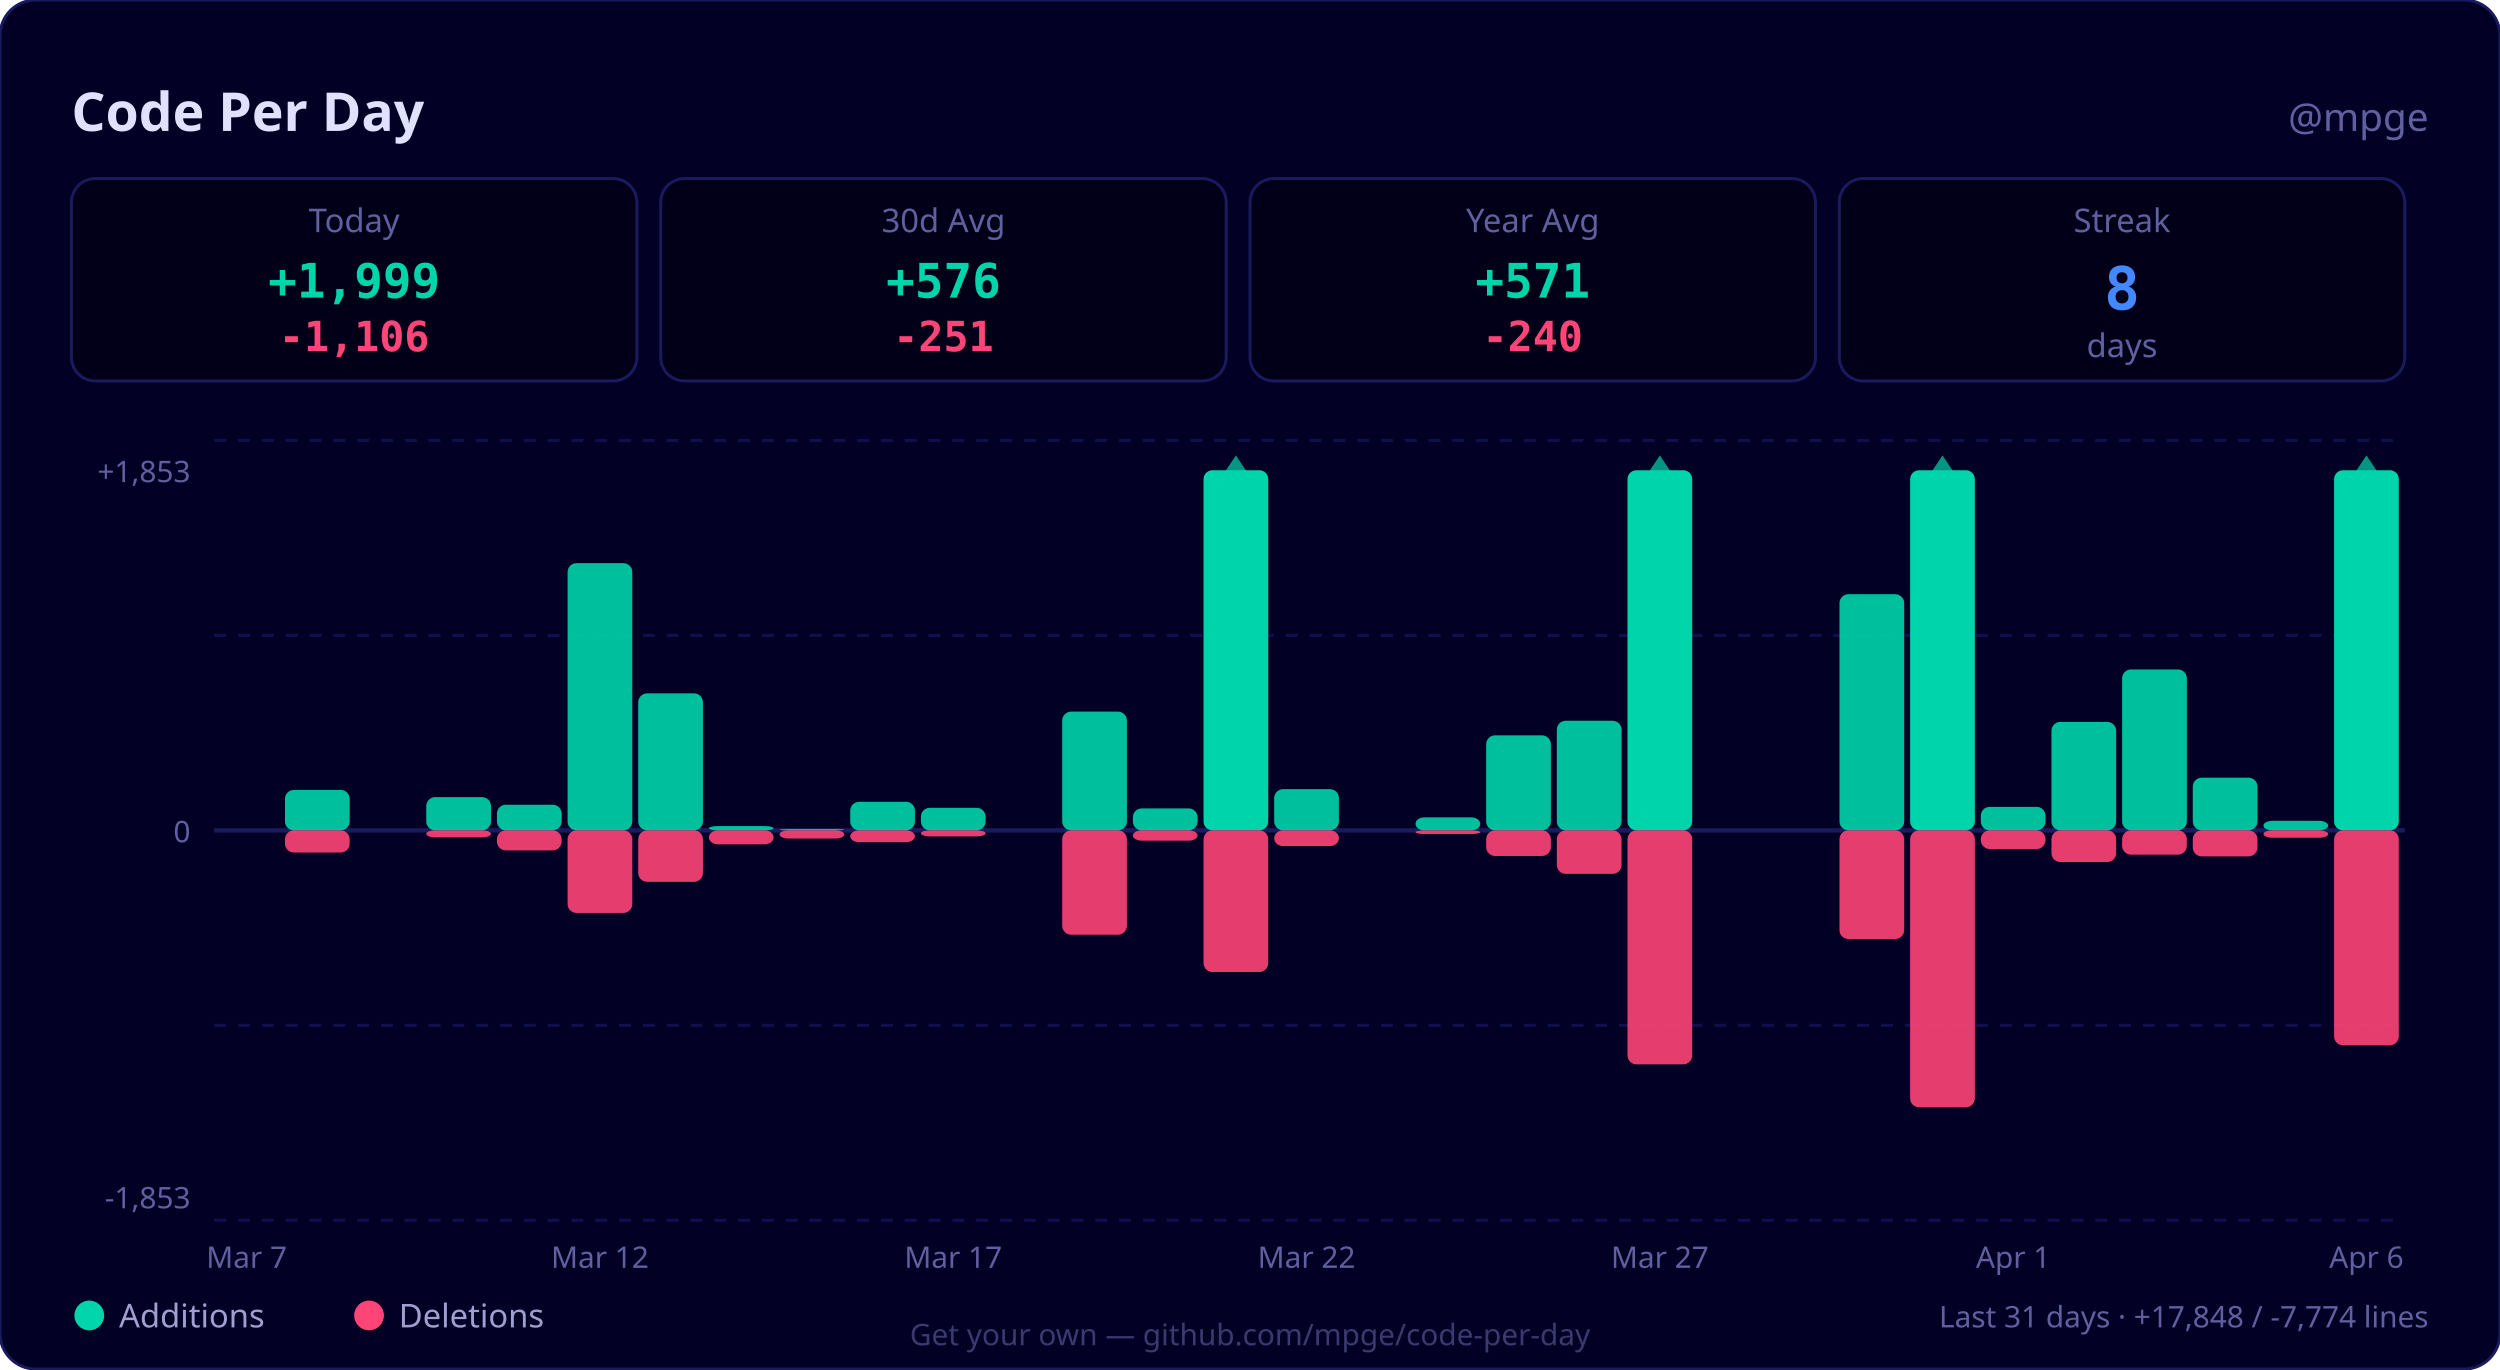
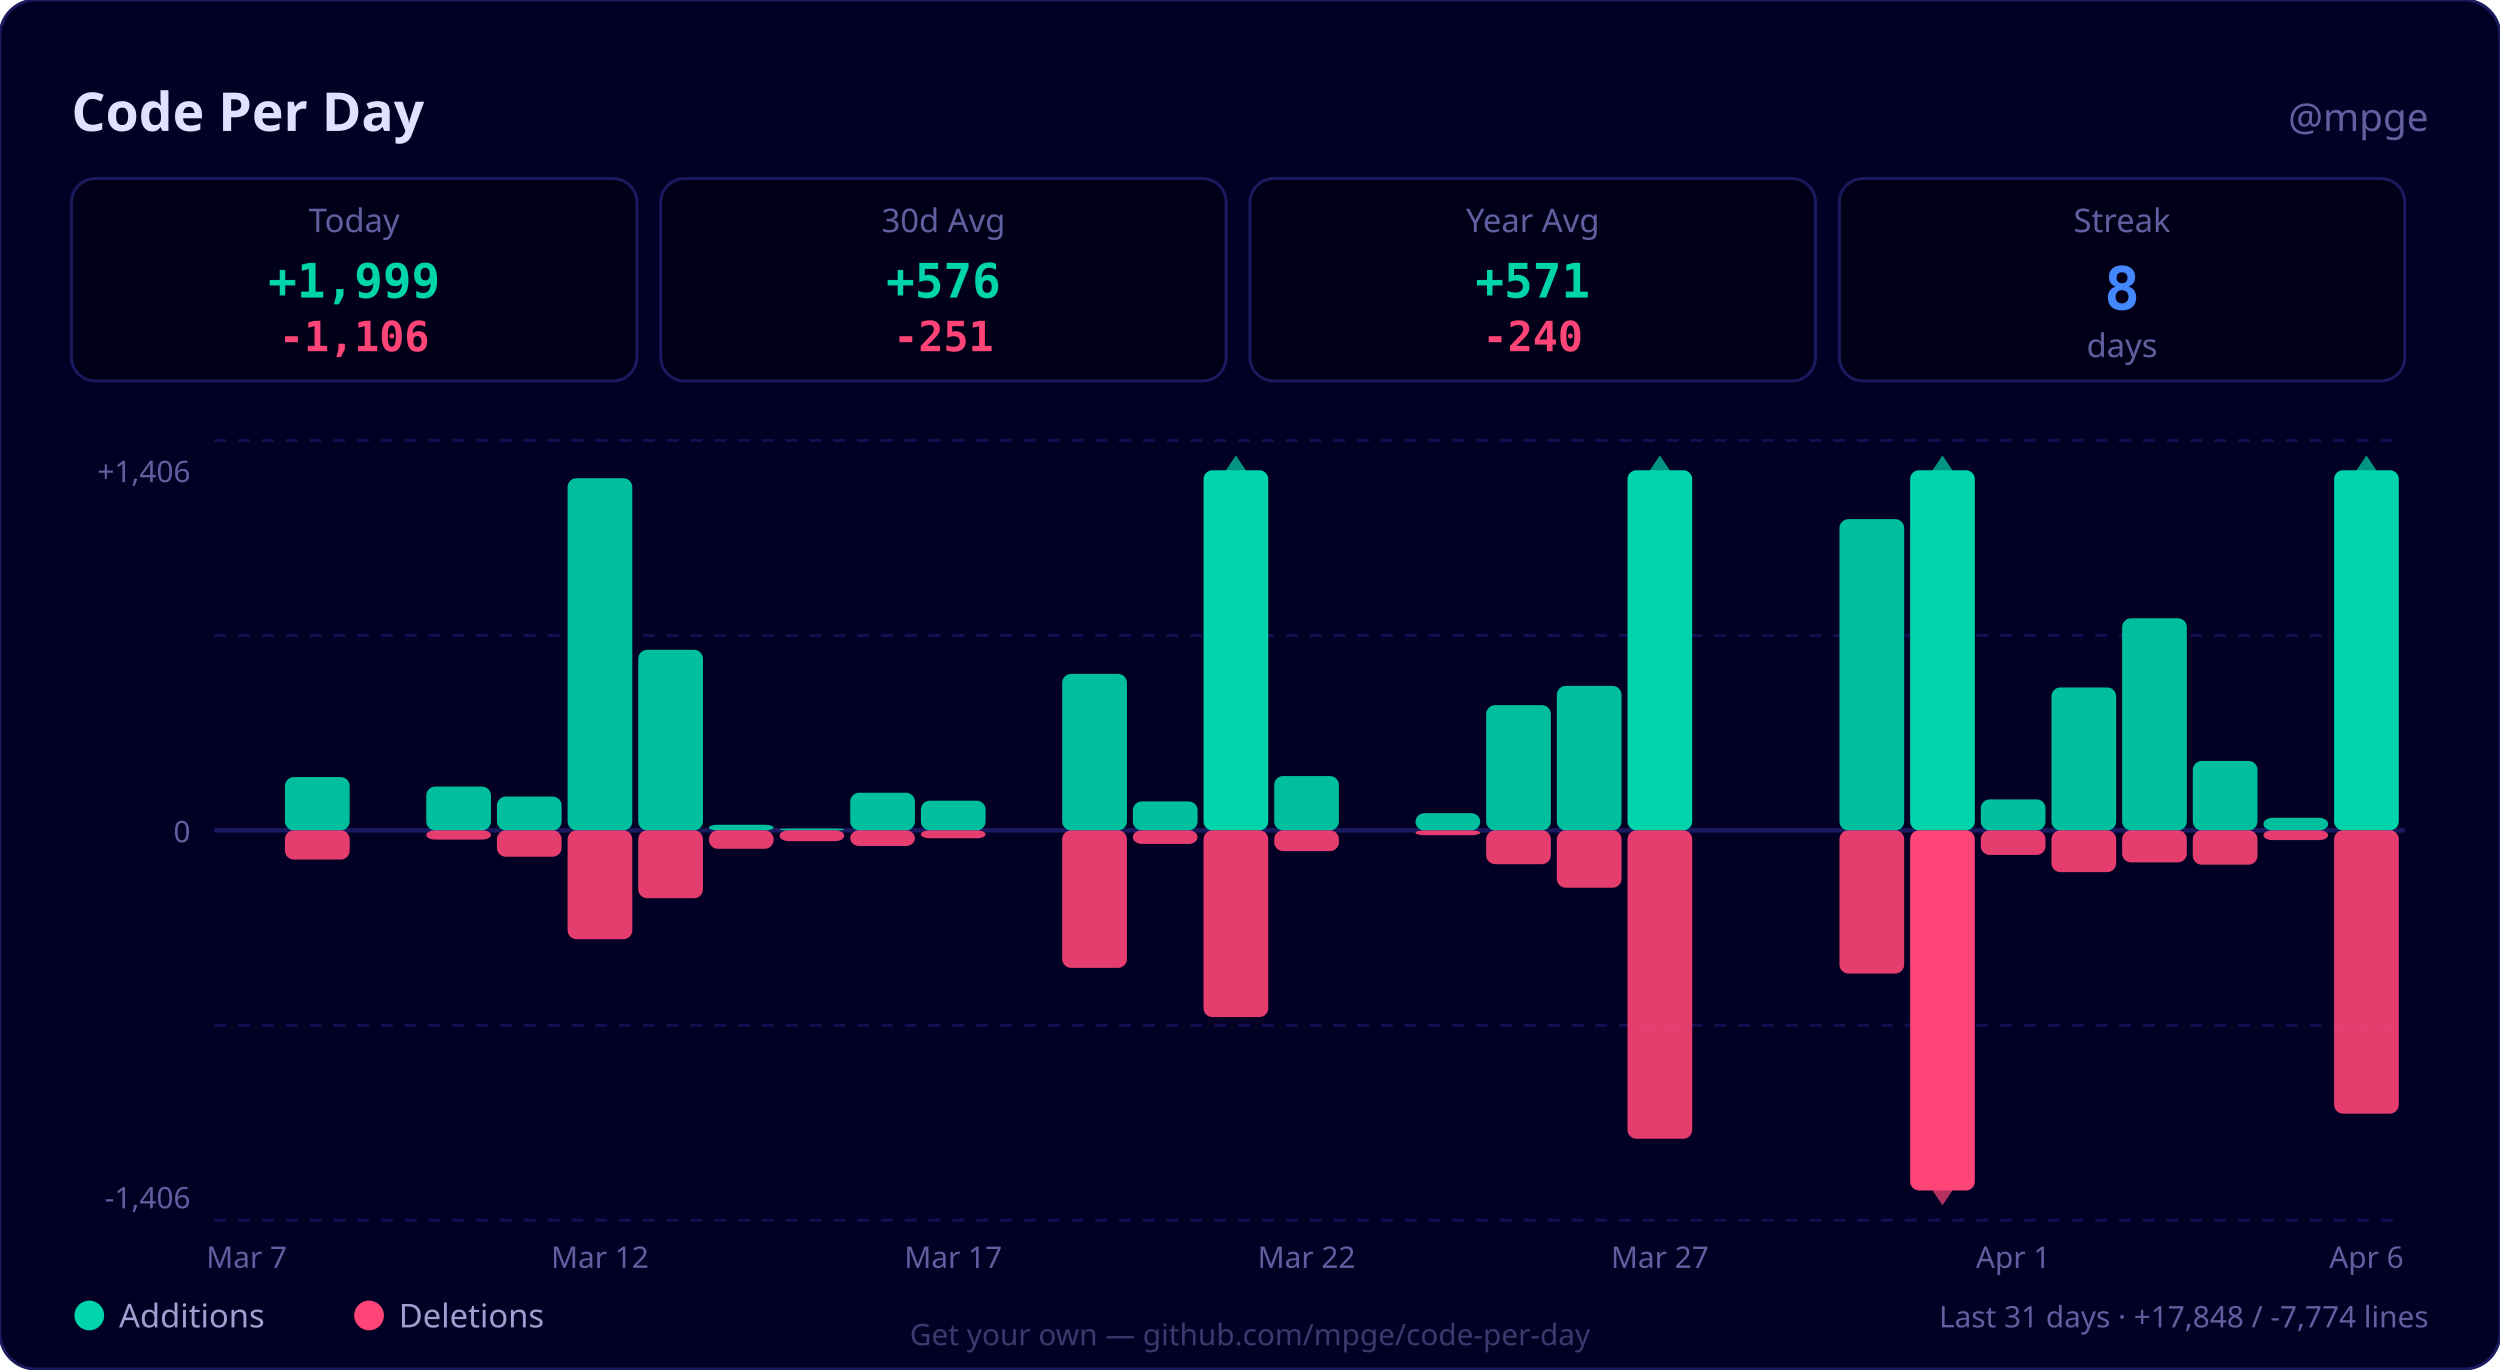
<svg xmlns="http://www.w3.org/2000/svg" width="840" height="460" viewBox="0 0 840 460">
  <style>
      @keyframes fadeInUp {
        from { opacity: 0; transform: translateY(12px); }
        to   { opacity: 1; transform: translateY(0); }
      }
      @keyframes growBar {
        from { transform: scaleY(0); }
        to   { transform: scaleY(1); }
      }
      .cpd-header  { animation: fadeInUp 0.5s ease both; }
      .cpd-stats   { animation: fadeInUp 0.5s ease 0.15s both; }
      .cpd-chart   { animation: fadeInUp 0.5s ease 0.3s both; }
      .cpd-legend  { animation: fadeInUp 0.5s ease 0.45s both; }
    </style>
  <rect width="840" height="460" rx="12" fill="#020024" stroke="#1a1a5e" stroke-width="1" />
  <g class="cpd-header">
    <a href="https://github.com/mpge/code-per-day" target="_blank">
      <text x="24" y="44" fill="#e0e0ff" font-size="18" font-family="'Segoe UI', sans-serif" font-weight="700">Code Per Day</text>
    </a>
    <text x="816" y="44" fill="#6060a0" font-size="13" font-family="'Segoe UI', sans-serif" text-anchor="end" font-weight="500">@mpge</text>
  </g>
  <g class="cpd-stats">
    <rect x="24" y="60" width="190" height="68" rx="8" fill="#010018" stroke="#1a1a5e" stroke-width="1" />
    <text x="119" y="78" fill="#6060a0" font-size="11" font-family="'Segoe UI', sans-serif" text-anchor="middle" font-weight="500">Today</text>
    <text x="119" y="100" fill="#00d4aa" font-size="16" font-family="'Segoe UI Mono', 'Cascadia Code', monospace" text-anchor="middle" font-weight="700">+1,999</text>
    <text x="119" y="118" fill="#ff4477" font-size="14" font-family="'Segoe UI Mono', 'Cascadia Code', monospace" text-anchor="middle" font-weight="600">-1,106</text>
    <rect x="222" y="60" width="190" height="68" rx="8" fill="#010018" stroke="#1a1a5e" stroke-width="1" />
    <text x="317" y="78" fill="#6060a0" font-size="11" font-family="'Segoe UI', sans-serif" text-anchor="middle" font-weight="500">30d Avg</text>
    <text x="317" y="100" fill="#00d4aa" font-size="16" font-family="'Segoe UI Mono', 'Cascadia Code', monospace" text-anchor="middle" font-weight="700">+576</text>
    <text x="317" y="118" fill="#ff4477" font-size="14" font-family="'Segoe UI Mono', 'Cascadia Code', monospace" text-anchor="middle" font-weight="600">-251</text>
    <rect x="420" y="60" width="190" height="68" rx="8" fill="#010018" stroke="#1a1a5e" stroke-width="1" />
    <text x="515" y="78" fill="#6060a0" font-size="11" font-family="'Segoe UI', sans-serif" text-anchor="middle" font-weight="500">Year Avg</text>
    <text x="515" y="100" fill="#00d4aa" font-size="16" font-family="'Segoe UI Mono', 'Cascadia Code', monospace" text-anchor="middle" font-weight="700">+571</text>
    <text x="515" y="118" fill="#ff4477" font-size="14" font-family="'Segoe UI Mono', 'Cascadia Code', monospace" text-anchor="middle" font-weight="600">-240</text>
    <rect x="618" y="60" width="190" height="68" rx="8" fill="#010018" stroke="#1a1a5e" stroke-width="1" />
    <text x="713" y="78" fill="#6060a0" font-size="11" font-family="'Segoe UI', sans-serif" text-anchor="middle" font-weight="500">Streak</text>
    <text x="713" y="104" fill="#4488ff" font-size="20" font-family="'Segoe UI Mono', 'Cascadia Code', monospace" text-anchor="middle" font-weight="700">8</text>
    <text x="713" y="120" fill="#6060a0" font-size="11" font-family="'Segoe UI', sans-serif" text-anchor="middle">days</text>
  </g>
  <g class="cpd-chart">
    <line x1="72" y1="148" x2="808" y2="148" stroke="#101050" stroke-width="1" stroke-dasharray="4,4" />
    <line x1="72" y1="213.5" x2="808" y2="213.5" stroke="#101050" stroke-width="1" stroke-dasharray="4,4" />
    <line x1="72" y1="279" x2="808" y2="279" stroke="#101050" stroke-width="1" stroke-dasharray="4,4" />
    <line x1="72" y1="344.5" x2="808" y2="344.5" stroke="#101050" stroke-width="1" stroke-dasharray="4,4" />
    <line x1="72" y1="410" x2="808" y2="410" stroke="#101050" stroke-width="1" stroke-dasharray="4,4" />
    <line x1="72" y1="279" x2="808" y2="279" stroke="#1a1a5e" stroke-width="1.5" />
-     <text x="64" y="162" fill="#6060a0" font-size="10" font-family="'Segoe UI', sans-serif" text-anchor="end">+1,853</text>
-     <text x="64" y="406" fill="#6060a0" font-size="10" font-family="'Segoe UI', sans-serif" text-anchor="end">-1,853</text>
+     <text x="64" y="162" fill="#6060a0" font-size="10" font-family="'Segoe UI', sans-serif" text-anchor="end">+1,406</text>
+     <text x="64" y="406" fill="#6060a0" font-size="10" font-family="'Segoe UI', sans-serif" text-anchor="end">-1,406</text>
    <text x="64" y="283" fill="#6060a0" font-size="10" font-family="'Segoe UI', sans-serif" text-anchor="end">0</text>
-     <rect x="95.742" y="265.418" width="21.742" height="13.582" fill="#00d4aa" rx="3" opacity="0.9" />
-     <rect x="95.742" y="279" width="21.742" height="7.444" fill="#ff4477" rx="3" opacity="0.9" />
-     <rect x="143.226" y="267.834" width="21.742" height="11.166" fill="#00d4aa" rx="3" opacity="0.9" />
-     <rect x="143.226" y="279" width="21.742" height="2.351" fill="#ff4477" rx="3" opacity="0.9" />
-     <rect x="166.968" y="270.38" width="21.742" height="8.62" fill="#00d4aa" rx="3" opacity="0.9" />
-     <rect x="166.968" y="279" width="21.742" height="6.726" fill="#ff4477" rx="3" opacity="0.9" />
-     <rect x="190.71" y="189.213" width="21.742" height="89.787" fill="#00d4aa" rx="3" opacity="0.9" />
-     <rect x="190.71" y="279" width="21.742" height="27.752" fill="#ff4477" rx="3" opacity="0.9" />
-     <rect x="214.452" y="232.964" width="21.742" height="46.036" fill="#00d4aa" rx="3" opacity="0.9" />
-     <rect x="214.452" y="279" width="21.742" height="17.304" fill="#ff4477" rx="3" opacity="0.9" />
-     <rect x="238.194" y="277.563" width="21.742" height="1.437" fill="#00d4aa" rx="3" opacity="0.9" />
-     <rect x="238.194" y="279" width="21.742" height="4.702" fill="#ff4477" rx="3" opacity="0.9" />
-     <rect x="261.935" y="278.543" width="21.742" height="0.457" fill="#00d4aa" rx="3" opacity="0.9" />
-     <rect x="261.935" y="279" width="21.742" height="2.743" fill="#ff4477" rx="3" opacity="0.9" />
-     <rect x="285.677" y="269.401" width="21.742" height="9.599" fill="#00d4aa" rx="3" opacity="0.9" />
-     <rect x="285.677" y="279" width="21.742" height="3.983" fill="#ff4477" rx="3" opacity="0.9" />
-     <rect x="309.419" y="271.425" width="21.742" height="7.575" fill="#00d4aa" rx="3" opacity="0.9" />
-     <rect x="309.419" y="279" width="21.742" height="2.024" fill="#ff4477" rx="3" opacity="0.9" />
-     <rect x="356.903" y="239.102" width="21.742" height="39.898" fill="#00d4aa" rx="3" opacity="0.9" />
-     <rect x="356.903" y="279" width="21.742" height="35.066" fill="#ff4477" rx="3" opacity="0.9" />
-     <rect x="380.645" y="271.621" width="21.742" height="7.379" fill="#00d4aa" rx="3" opacity="0.9" />
-     <rect x="380.645" y="279" width="21.742" height="3.461" fill="#ff4477" rx="3" opacity="0.9" />
+     <rect x="95.742" y="261.1" width="21.742" height="17.9" fill="#00d4aa" rx="3" opacity="0.9" />
+     <rect x="95.742" y="279" width="21.742" height="9.811" fill="#ff4477" rx="3" opacity="0.9" />
+     <rect x="143.226" y="264.284" width="21.742" height="14.716" fill="#00d4aa" rx="3" opacity="0.9" />
+     <rect x="143.226" y="279" width="21.742" height="3.098" fill="#ff4477" rx="3" opacity="0.9" />
+     <rect x="166.968" y="267.64" width="21.742" height="11.36" fill="#00d4aa" rx="3" opacity="0.9" />
+     <rect x="166.968" y="279" width="21.742" height="8.864" fill="#ff4477" rx="3" opacity="0.9" />
+     <rect x="190.71" y="160.668" width="21.742" height="118.332" fill="#00d4aa" rx="3" opacity="0.9" />
+     <rect x="190.71" y="279" width="21.742" height="36.575" fill="#ff4477" rx="3" opacity="0.9" />
+     <rect x="214.452" y="218.328" width="21.742" height="60.672" fill="#00d4aa" rx="3" opacity="0.9" />
+     <rect x="214.452" y="279" width="21.742" height="22.806" fill="#ff4477" rx="3" opacity="0.9" />
+     <rect x="238.194" y="277.107" width="21.742" height="1.893" fill="#00d4aa" rx="3" opacity="0.9" />
+     <rect x="238.194" y="279" width="21.742" height="6.196" fill="#ff4477" rx="3" opacity="0.9" />
+     <rect x="261.935" y="278.398" width="21.742" height="0.602" fill="#00d4aa" rx="3" opacity="0.9" />
+     <rect x="261.935" y="279" width="21.742" height="3.615" fill="#ff4477" rx="3" opacity="0.9" />
+     <rect x="285.677" y="266.349" width="21.742" height="12.651" fill="#00d4aa" rx="3" opacity="0.9" />
+     <rect x="285.677" y="279" width="21.742" height="5.25" fill="#ff4477" rx="3" opacity="0.9" />
+     <rect x="309.419" y="269.017" width="21.742" height="9.983" fill="#00d4aa" rx="3" opacity="0.9" />
+     <rect x="309.419" y="279" width="21.742" height="2.668" fill="#ff4477" rx="3" opacity="0.9" />
+     <rect x="356.903" y="226.417" width="21.742" height="52.583" fill="#00d4aa" rx="3" opacity="0.9" />
+     <rect x="356.903" y="279" width="21.742" height="46.214" fill="#ff4477" rx="3" opacity="0.9" />
+     <rect x="380.645" y="269.275" width="21.742" height="9.725" fill="#00d4aa" rx="3" opacity="0.9" />
+     <rect x="380.645" y="279" width="21.742" height="4.561" fill="#ff4477" rx="3" opacity="0.9" />
    <rect x="404.387" y="158" width="21.742" height="121" fill="#00d4aa" rx="3" opacity="1" />
    <polygon points="411.258,159 419.258,159 415.258,153" fill="#00d4aa" opacity="0.7" />
-     <rect x="404.387" y="279" width="21.742" height="47.603" fill="#ff4477" rx="3" opacity="0.9" />
-     <rect x="428.129" y="265.157" width="21.742" height="13.843" fill="#00d4aa" rx="3" opacity="0.9" />
-     <rect x="428.129" y="279" width="21.742" height="5.289" fill="#ff4477" rx="3" opacity="0.9" />
-     <rect x="475.613" y="274.625" width="21.742" height="4.375" fill="#00d4aa" rx="3" opacity="0.9" />
-     <rect x="475.613" y="279" width="21.742" height="1.241" fill="#ff4477" rx="3" opacity="0.9" />
-     <rect x="499.355" y="247.069" width="21.742" height="31.931" fill="#00d4aa" rx="3" opacity="0.9" />
-     <rect x="499.355" y="279" width="21.742" height="8.62" fill="#ff4477" rx="3" opacity="0.9" />
-     <rect x="523.097" y="242.171" width="21.742" height="36.829" fill="#00d4aa" rx="3" opacity="0.9" />
-     <rect x="523.097" y="279" width="21.742" height="14.627" fill="#ff4477" rx="3" opacity="0.9" />
+     <rect x="404.387" y="279" width="21.742" height="62.738" fill="#ff4477" rx="3" opacity="0.9" />
+     <rect x="428.129" y="260.755" width="21.742" height="18.245" fill="#00d4aa" rx="3" opacity="0.9" />
+     <rect x="428.129" y="279" width="21.742" height="6.971" fill="#ff4477" rx="3" opacity="0.9" />
+     <rect x="475.613" y="273.234" width="21.742" height="5.766" fill="#00d4aa" rx="3" opacity="0.9" />
+     <rect x="475.613" y="279" width="21.742" height="1.635" fill="#ff4477" rx="3" opacity="0.9" />
+     <rect x="499.355" y="236.917" width="21.742" height="42.083" fill="#00d4aa" rx="3" opacity="0.9" />
+     <rect x="499.355" y="279" width="21.742" height="11.36" fill="#ff4477" rx="3" opacity="0.9" />
+     <rect x="523.097" y="230.462" width="21.742" height="48.538" fill="#00d4aa" rx="3" opacity="0.9" />
+     <rect x="523.097" y="279" width="21.742" height="19.277" fill="#ff4477" rx="3" opacity="0.9" />
    <rect x="546.839" y="158" width="21.742" height="121" fill="#00d4aa" rx="3" opacity="1" />
    <polygon points="553.71,159 561.71,159 557.71,153" fill="#00d4aa" opacity="0.7" />
-     <rect x="546.839" y="279" width="21.742" height="78.621" fill="#ff4477" rx="3" opacity="0.9" />
-     <rect x="618.065" y="199.661" width="21.742" height="79.339" fill="#00d4aa" rx="3" opacity="0.9" />
-     <rect x="618.065" y="279" width="21.742" height="36.502" fill="#ff4477" rx="3" opacity="0.9" />
+     <rect x="546.839" y="279" width="21.742" height="103.616" fill="#ff4477" rx="3" opacity="0.9" />
+     <rect x="618.065" y="174.437" width="21.742" height="104.563" fill="#00d4aa" rx="3" opacity="0.9" />
+     <rect x="618.065" y="279" width="21.742" height="48.107" fill="#ff4477" rx="3" opacity="0.9" />
    <rect x="641.806" y="158" width="21.742" height="121" fill="#00d4aa" rx="3" opacity="1" />
    <polygon points="648.677,159 656.677,159 652.677,153" fill="#00d4aa" opacity="0.7" />
-     <rect x="641.806" y="279" width="21.742" height="93.052" fill="#ff4477" rx="3" opacity="0.9" />
-     <rect x="665.548" y="271.099" width="21.742" height="7.901" fill="#00d4aa" rx="3" opacity="0.9" />
-     <rect x="665.548" y="279" width="21.742" height="6.269" fill="#ff4477" rx="3" opacity="0.9" />
-     <rect x="689.29" y="242.563" width="21.742" height="36.437" fill="#00d4aa" rx="3" opacity="0.9" />
-     <rect x="689.29" y="279" width="21.742" height="10.644" fill="#ff4477" rx="3" opacity="0.9" />
-     <rect x="713.032" y="224.932" width="21.742" height="54.068" fill="#00d4aa" rx="3" opacity="0.9" />
-     <rect x="713.032" y="279" width="21.742" height="8.162" fill="#ff4477" rx="3" opacity="0.9" />
-     <rect x="736.774" y="261.304" width="21.742" height="17.696" fill="#00d4aa" rx="3" opacity="0.9" />
-     <rect x="736.774" y="279" width="21.742" height="8.75" fill="#ff4477" rx="3" opacity="0.9" />
-     <rect x="760.516" y="275.8" width="21.742" height="3.2" fill="#00d4aa" rx="3" opacity="0.9" />
-     <rect x="760.516" y="279" width="21.742" height="2.481" fill="#ff4477" rx="3" opacity="0.9" />
+     <rect x="641.806" y="279" width="21.742" height="121" fill="#ff4477" rx="3" opacity="1" />
+     <polygon points="648.677,399 656.677,399 652.677,405" fill="#ff4477" opacity="0.7" />
+     <rect x="665.548" y="268.587" width="21.742" height="10.413" fill="#00d4aa" rx="3" opacity="0.9" />
+     <rect x="665.548" y="279" width="21.742" height="8.262" fill="#ff4477" rx="3" opacity="0.9" />
+     <rect x="689.29" y="230.979" width="21.742" height="48.021" fill="#00d4aa" rx="3" opacity="0.9" />
+     <rect x="689.29" y="279" width="21.742" height="14.028" fill="#ff4477" rx="3" opacity="0.9" />
+     <rect x="713.032" y="207.743" width="21.742" height="71.257" fill="#00d4aa" rx="3" opacity="0.9" />
+     <rect x="713.032" y="279" width="21.742" height="10.757" fill="#ff4477" rx="3" opacity="0.9" />
+     <rect x="736.774" y="255.678" width="21.742" height="23.322" fill="#00d4aa" rx="3" opacity="0.9" />
+     <rect x="736.774" y="279" width="21.742" height="11.532" fill="#ff4477" rx="3" opacity="0.9" />
+     <rect x="760.516" y="274.783" width="21.742" height="4.217" fill="#00d4aa" rx="3" opacity="0.9" />
+     <rect x="760.516" y="279" width="21.742" height="3.27" fill="#ff4477" rx="3" opacity="0.9" />
    <rect x="784.258" y="158" width="21.742" height="121" fill="#00d4aa" rx="3" opacity="1" />
    <polygon points="791.129,159 799.129,159 795.129,153" fill="#00d4aa" opacity="0.7" />
-     <rect x="784.258" y="279" width="21.742" height="72.221" fill="#ff4477" rx="3" opacity="0.9" />
+     <rect x="784.258" y="279" width="21.742" height="95.182" fill="#ff4477" rx="3" opacity="0.9" />
    <text x="82.871" y="426" fill="#6060a0" font-size="10" font-family="'Segoe UI', sans-serif" text-anchor="middle">Mar 7</text>
    <text x="201.581" y="426" fill="#6060a0" font-size="10" font-family="'Segoe UI', sans-serif" text-anchor="middle">Mar 12</text>
    <text x="320.29" y="426" fill="#6060a0" font-size="10" font-family="'Segoe UI', sans-serif" text-anchor="middle">Mar 17</text>
    <text x="439" y="426" fill="#6060a0" font-size="10" font-family="'Segoe UI', sans-serif" text-anchor="middle">Mar 22</text>
    <text x="557.71" y="426" fill="#6060a0" font-size="10" font-family="'Segoe UI', sans-serif" text-anchor="middle">Mar 27</text>
    <text x="676.419" y="426" fill="#6060a0" font-size="10" font-family="'Segoe UI', sans-serif" text-anchor="middle">Apr 1</text>
    <text x="795.129" y="426" fill="#6060a0" font-size="10" font-family="'Segoe UI', sans-serif" text-anchor="middle">Apr 6</text>
  </g>
  <g class="cpd-legend">
    <circle cx="30" cy="442" r="5" fill="#00d4aa" />
    <text x="40" y="446" fill="#a0a0d0" font-size="11" font-family="'Segoe UI', sans-serif">Additions</text>
    <circle cx="124" cy="442" r="5" fill="#ff4477" />
    <text x="134" y="446" fill="#a0a0d0" font-size="11" font-family="'Segoe UI', sans-serif">Deletions</text>
    <text x="816" y="446" fill="#6060a0" font-size="10" font-family="'Segoe UI', sans-serif" text-anchor="end">Last 31 days · +17,848 / -7,774 lines</text>
  </g>
  <a href="https://github.com/mpge/code-per-day" target="_blank">
    <text x="420" y="452" fill="#6060a0" font-size="10" font-family="'Segoe UI', sans-serif" text-anchor="middle" opacity="0.6">Get your own — github.com/mpge/code-per-day</text>
  </a>
</svg>
